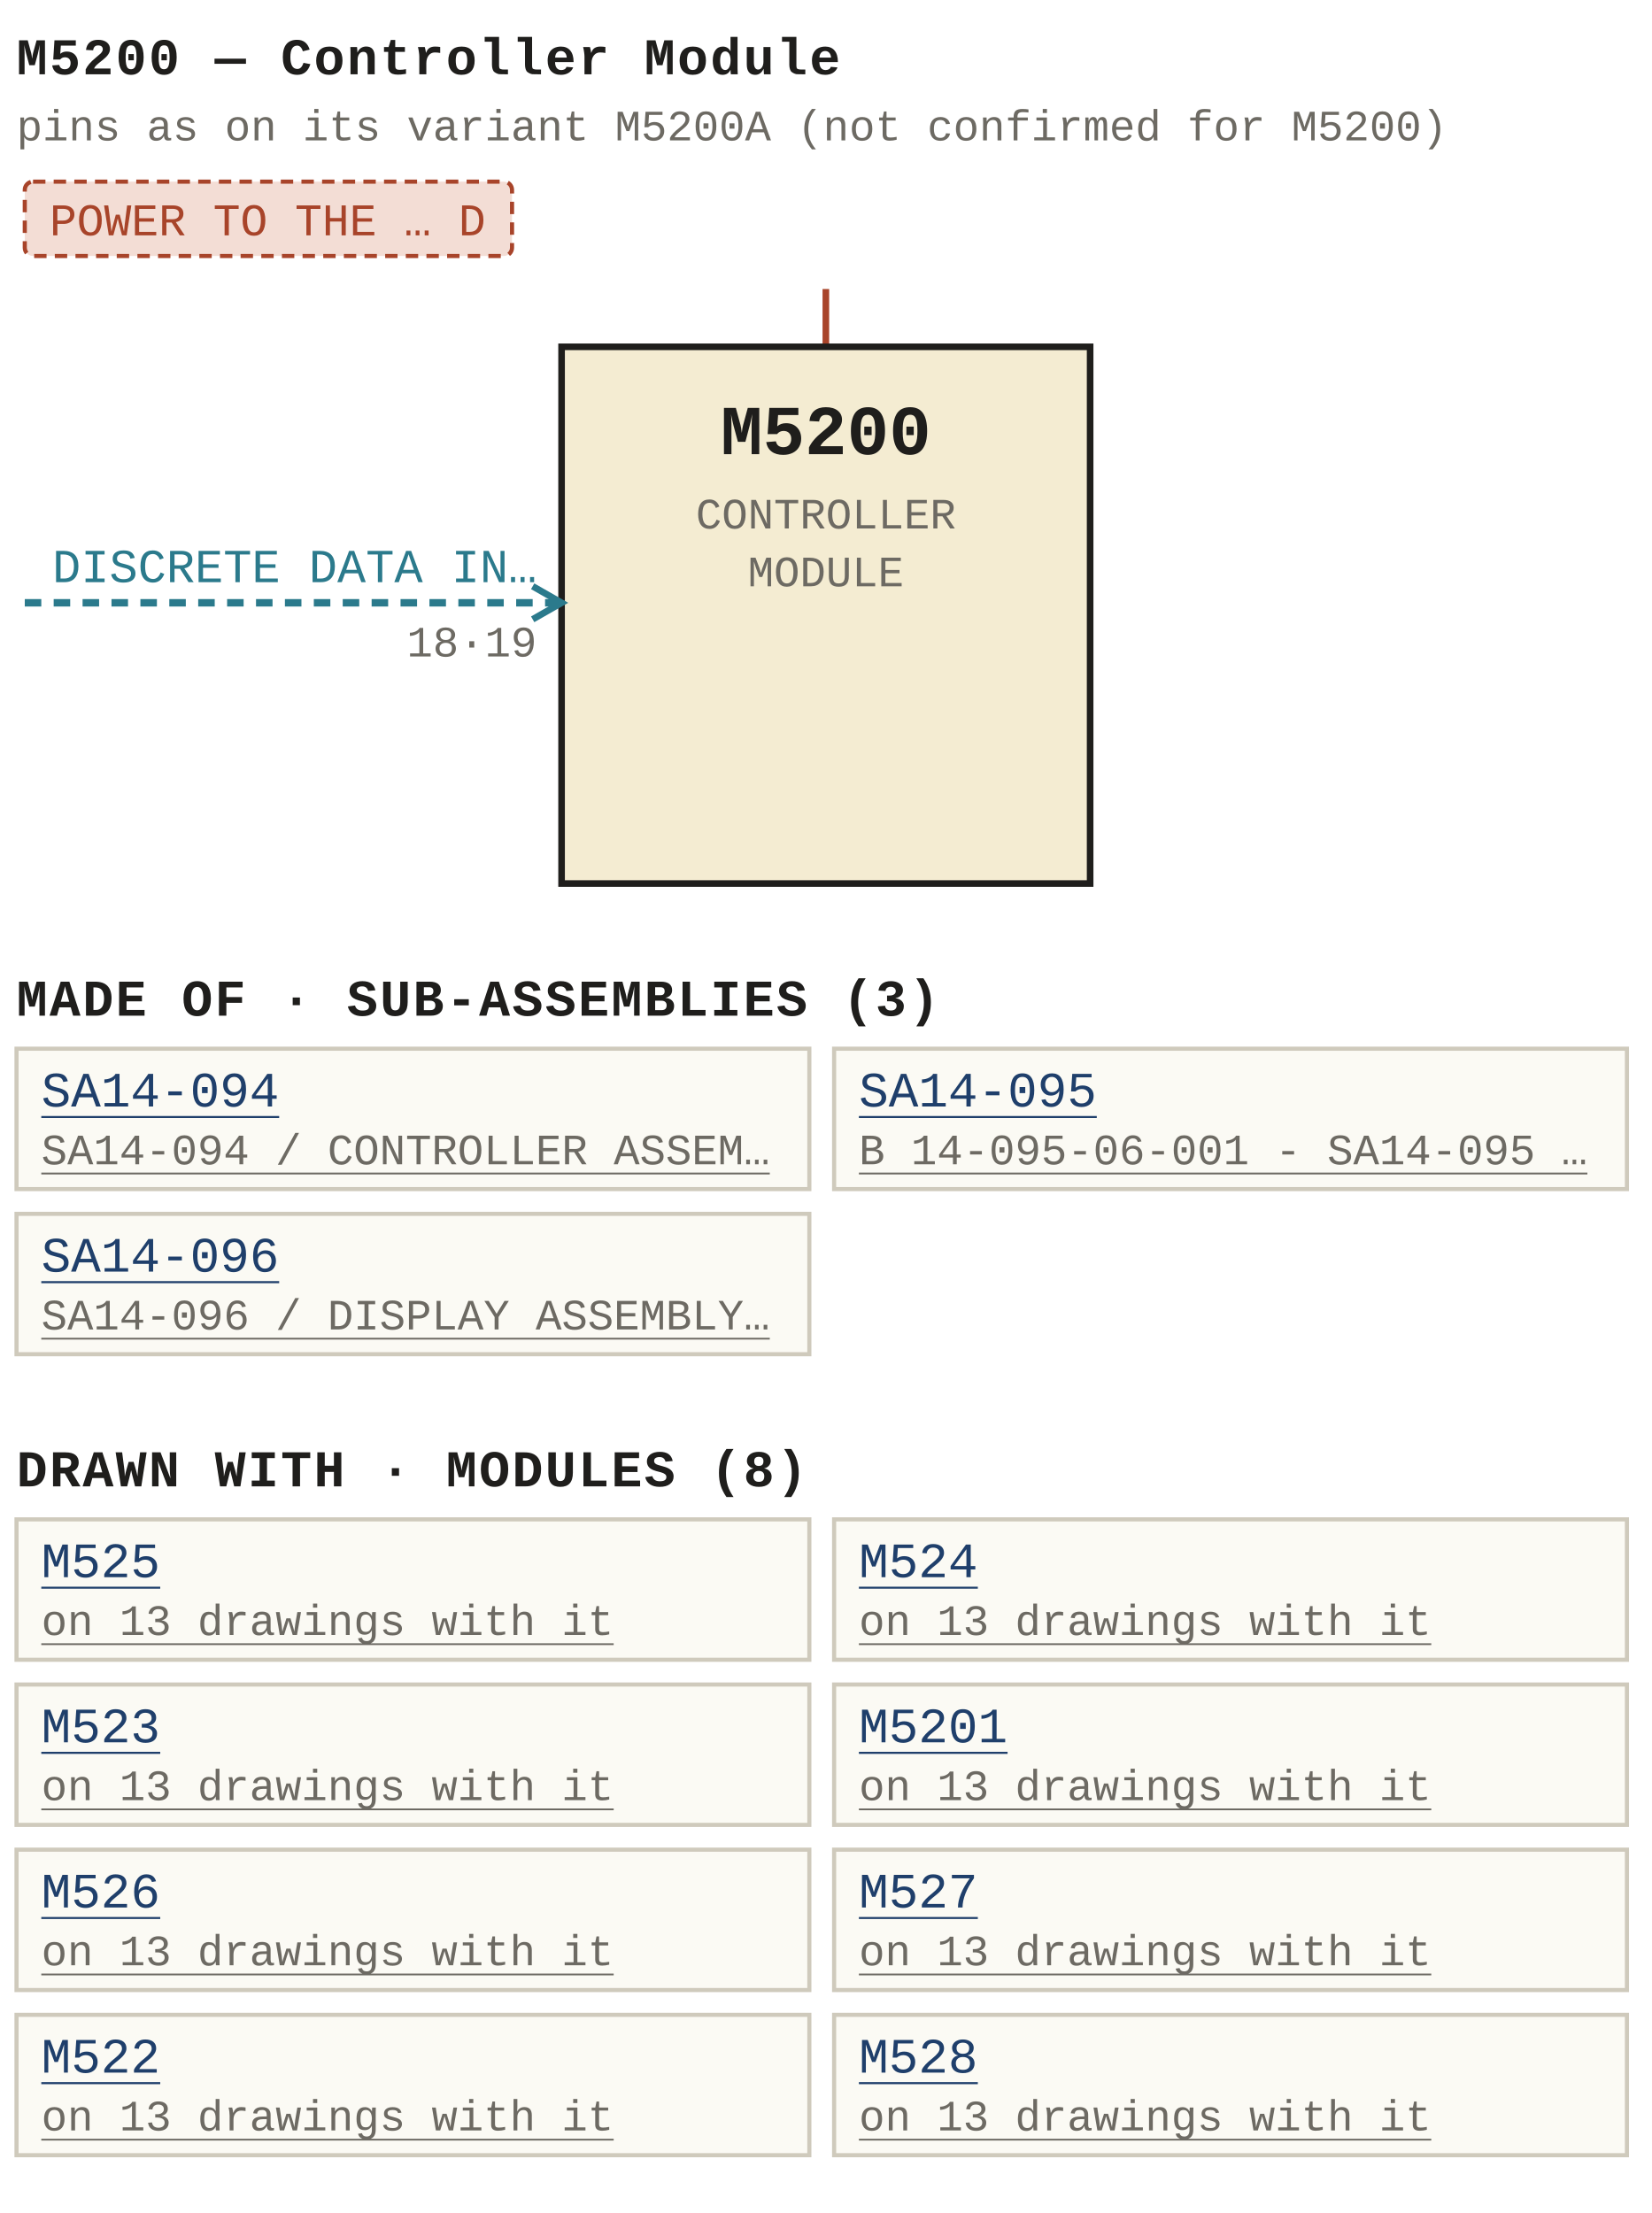
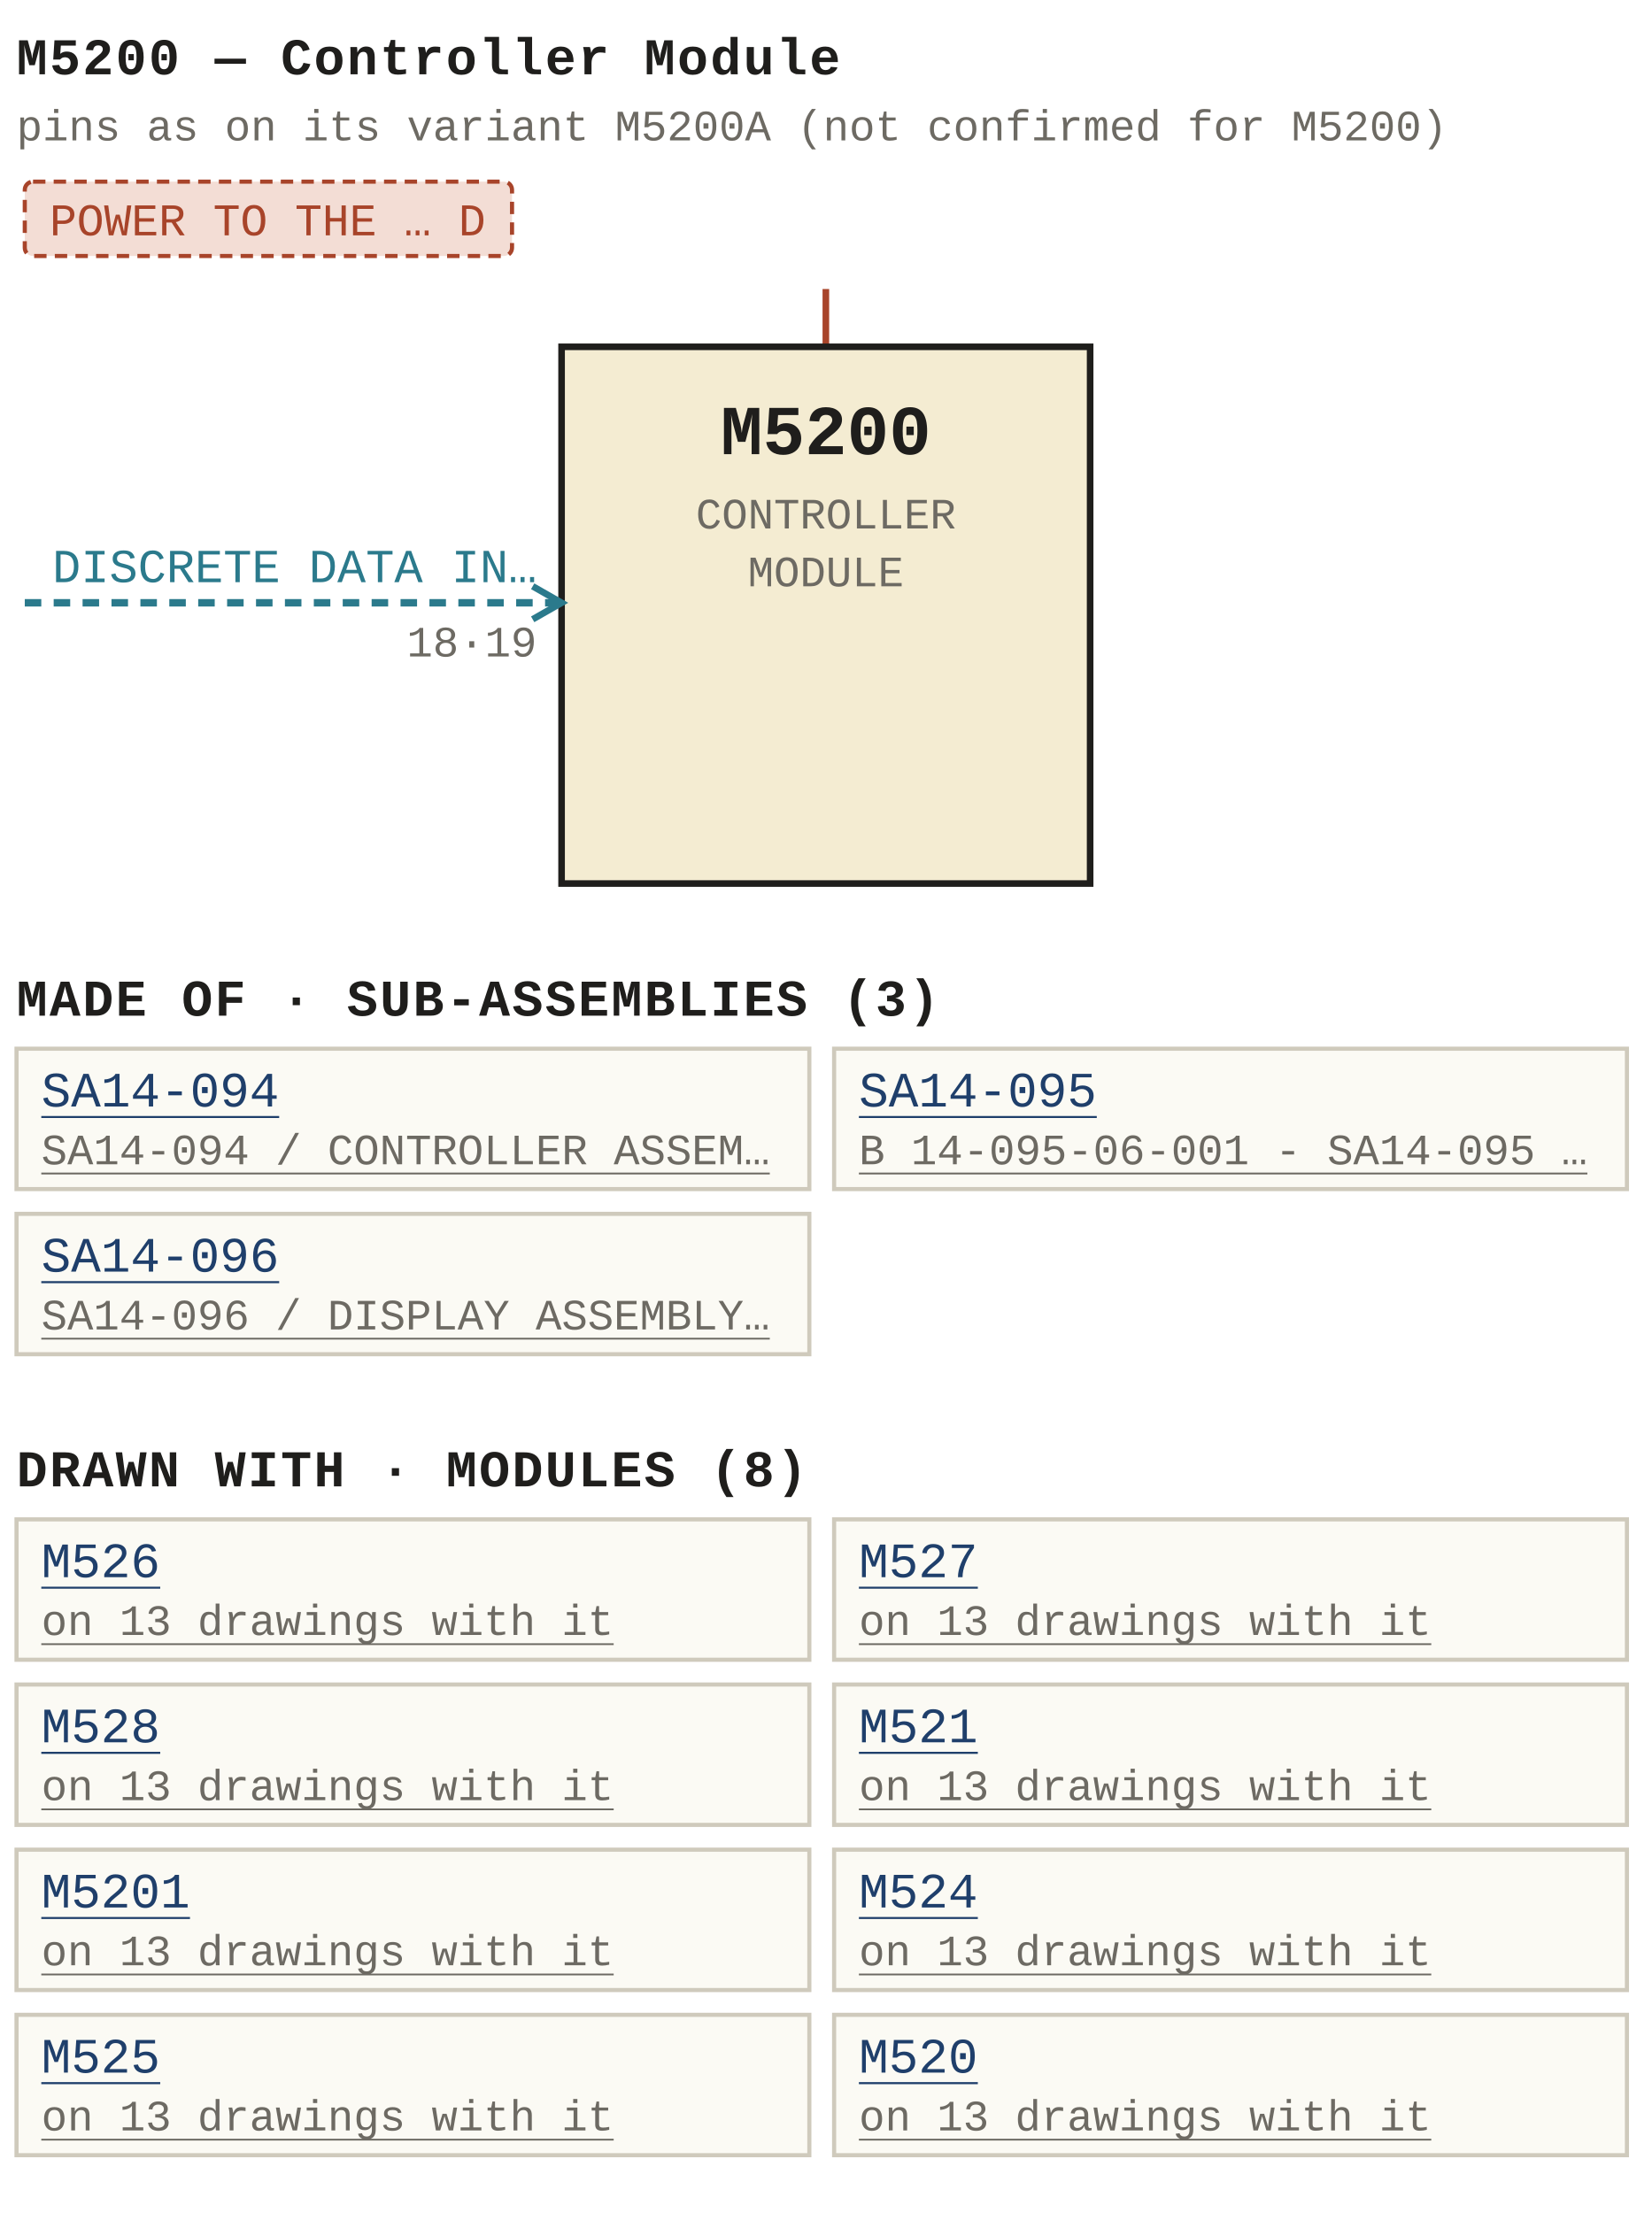
<svg xmlns="http://www.w3.org/2000/svg" class="wp" viewBox="0 0 400 536" width="400" height="536" role="img" aria-label="M5200 connections" style="width:100%;max-width:500px;height:auto;background:#fbfaf4">
  <style>.wp text{font-family:"Courier Prime","Courier New",Courier,monospace;fill:#1f1e1c;font-size:12px} .wp .f{fill:#6d6a63;font-size:10.5px} .wp .h{font-size:12.5px;font-weight:700;letter-spacing:.04em} .wp .b{font-size:17px;font-weight:700} .wp a text{fill:#1f3f6b;text-decoration:underline} .wp a:hover rect{fill:#efe9d2}</style>
  <text x="4" y="18" class="h">M5200 — Controller Module</text>
  <text x="4" y="34" class="f">pins as on its variant M5200A (not confirmed for M5200)</text>
  <rect x="6" y="44" width="118" height="18" rx="2" fill="#f3ddd5" stroke="#a8442a" stroke-dasharray="3 2" />
  <text x="12" y="57" style="font-size:11px;fill:#a8442a">POWER TO THE … D</text>
  <line x1="200.0" y1="70" x2="200.0" y2="84" stroke="#a8442a" stroke-width="1.6" />
  <rect x="136" y="84" width="128" height="130" fill="#f4ecd2" stroke="#1f1e1c" stroke-width="1.6" />
  <text x="200.0" y="110" class="b" text-anchor="middle">M5200</text>
  <text x="200.0" y="128" class="f" text-anchor="middle">CONTROLLER</text>
  <text x="200.0" y="142" class="f" text-anchor="middle">MODULE</text>
  <line x1="6" y1="146" x2="136" y2="146" stroke="#2b7a8c" stroke-width="1.8" stroke-dasharray="4 3" />
  <path d="M129,142 L136,146 L129,150" fill="none" stroke="#2b7a8c" stroke-width="1.6" />
  <text x="130" y="141" text-anchor="end" style="font-size:11.5px;fill:#2b7a8c">DISCRETE DATA IN…</text>
  <text x="130" y="159" text-anchor="end" class="f">18·19</text>
  <text x="4" y="246" class="h">MADE OF · SUB-ASSEMBLIES (3)</text>
  <a href="../../PAGES/Register-Circuit-boards-SA14-nnn.html#sa14-094">
    <rect x="4" y="254" width="192" height="34" fill="#fbfaf4" stroke="#cfcabc" />
    <text x="10" y="268">SA14-094</text>
    <text x="10" y="282" class="f">SA14-094 / CONTROLLER ASSEM…</text>
  </a>
  <a href="../../PAGES/Register-Circuit-boards-SA14-nnn.html#sa14-095">
    <rect x="202" y="254" width="192" height="34" fill="#fbfaf4" stroke="#cfcabc" />
    <text x="208" y="268">SA14-095</text>
    <text x="208" y="282" class="f">B 14-095-06-001 - SA14-095 …</text>
  </a>
  <a href="../../PAGES/Register-Circuit-boards-SA14-nnn.html#sa14-096">
    <rect x="4" y="294" width="192" height="34" fill="#fbfaf4" stroke="#cfcabc" />
    <text x="10" y="308">SA14-096</text>
    <text x="10" y="322" class="f">SA14-096 / DISPLAY ASSEMBLY…</text>
  </a>
  <text x="4" y="360" class="h">DRAWN WITH · MODULES (8)</text>
-   <a href="../../PAGES/M525.html">
+   <a href="../../PAGES/M526.html">
    <rect x="4" y="368" width="192" height="34" fill="#fbfaf4" stroke="#cfcabc" />
-     <text x="10" y="382">M525</text>
+     <text x="10" y="382">M526</text>
    <text x="10" y="396" class="f">on 13 drawings with it</text>
  </a>
-   <a href="../../PAGES/M524.html">
+   <a href="../../PAGES/M527.html">
    <rect x="202" y="368" width="192" height="34" fill="#fbfaf4" stroke="#cfcabc" />
-     <text x="208" y="382">M524</text>
+     <text x="208" y="382">M527</text>
    <text x="208" y="396" class="f">on 13 drawings with it</text>
  </a>
-   <a href="../../PAGES/M523.html">
+   <a href="../../PAGES/M528.html">
    <rect x="4" y="408" width="192" height="34" fill="#fbfaf4" stroke="#cfcabc" />
-     <text x="10" y="422">M523</text>
+     <text x="10" y="422">M528</text>
    <text x="10" y="436" class="f">on 13 drawings with it</text>
  </a>
-   <a href="../../PAGES/M5201.html">
+   <a href="../../PAGES/M521.html">
    <rect x="202" y="408" width="192" height="34" fill="#fbfaf4" stroke="#cfcabc" />
-     <text x="208" y="422">M5201</text>
+     <text x="208" y="422">M521</text>
    <text x="208" y="436" class="f">on 13 drawings with it</text>
  </a>
-   <a href="../../PAGES/M526.html">
+   <a href="../../PAGES/M5201.html">
    <rect x="4" y="448" width="192" height="34" fill="#fbfaf4" stroke="#cfcabc" />
-     <text x="10" y="462">M526</text>
+     <text x="10" y="462">M5201</text>
    <text x="10" y="476" class="f">on 13 drawings with it</text>
  </a>
-   <a href="../../PAGES/M527.html">
+   <a href="../../PAGES/M524.html">
    <rect x="202" y="448" width="192" height="34" fill="#fbfaf4" stroke="#cfcabc" />
-     <text x="208" y="462">M527</text>
+     <text x="208" y="462">M524</text>
    <text x="208" y="476" class="f">on 13 drawings with it</text>
  </a>
-   <a href="../../PAGES/M522.html">
+   <a href="../../PAGES/M525.html">
    <rect x="4" y="488" width="192" height="34" fill="#fbfaf4" stroke="#cfcabc" />
-     <text x="10" y="502">M522</text>
+     <text x="10" y="502">M525</text>
    <text x="10" y="516" class="f">on 13 drawings with it</text>
  </a>
-   <a href="../../PAGES/M528.html">
+   <a href="../../PAGES/M520.html">
    <rect x="202" y="488" width="192" height="34" fill="#fbfaf4" stroke="#cfcabc" />
-     <text x="208" y="502">M528</text>
+     <text x="208" y="502">M520</text>
    <text x="208" y="516" class="f">on 13 drawings with it</text>
  </a>
</svg>
